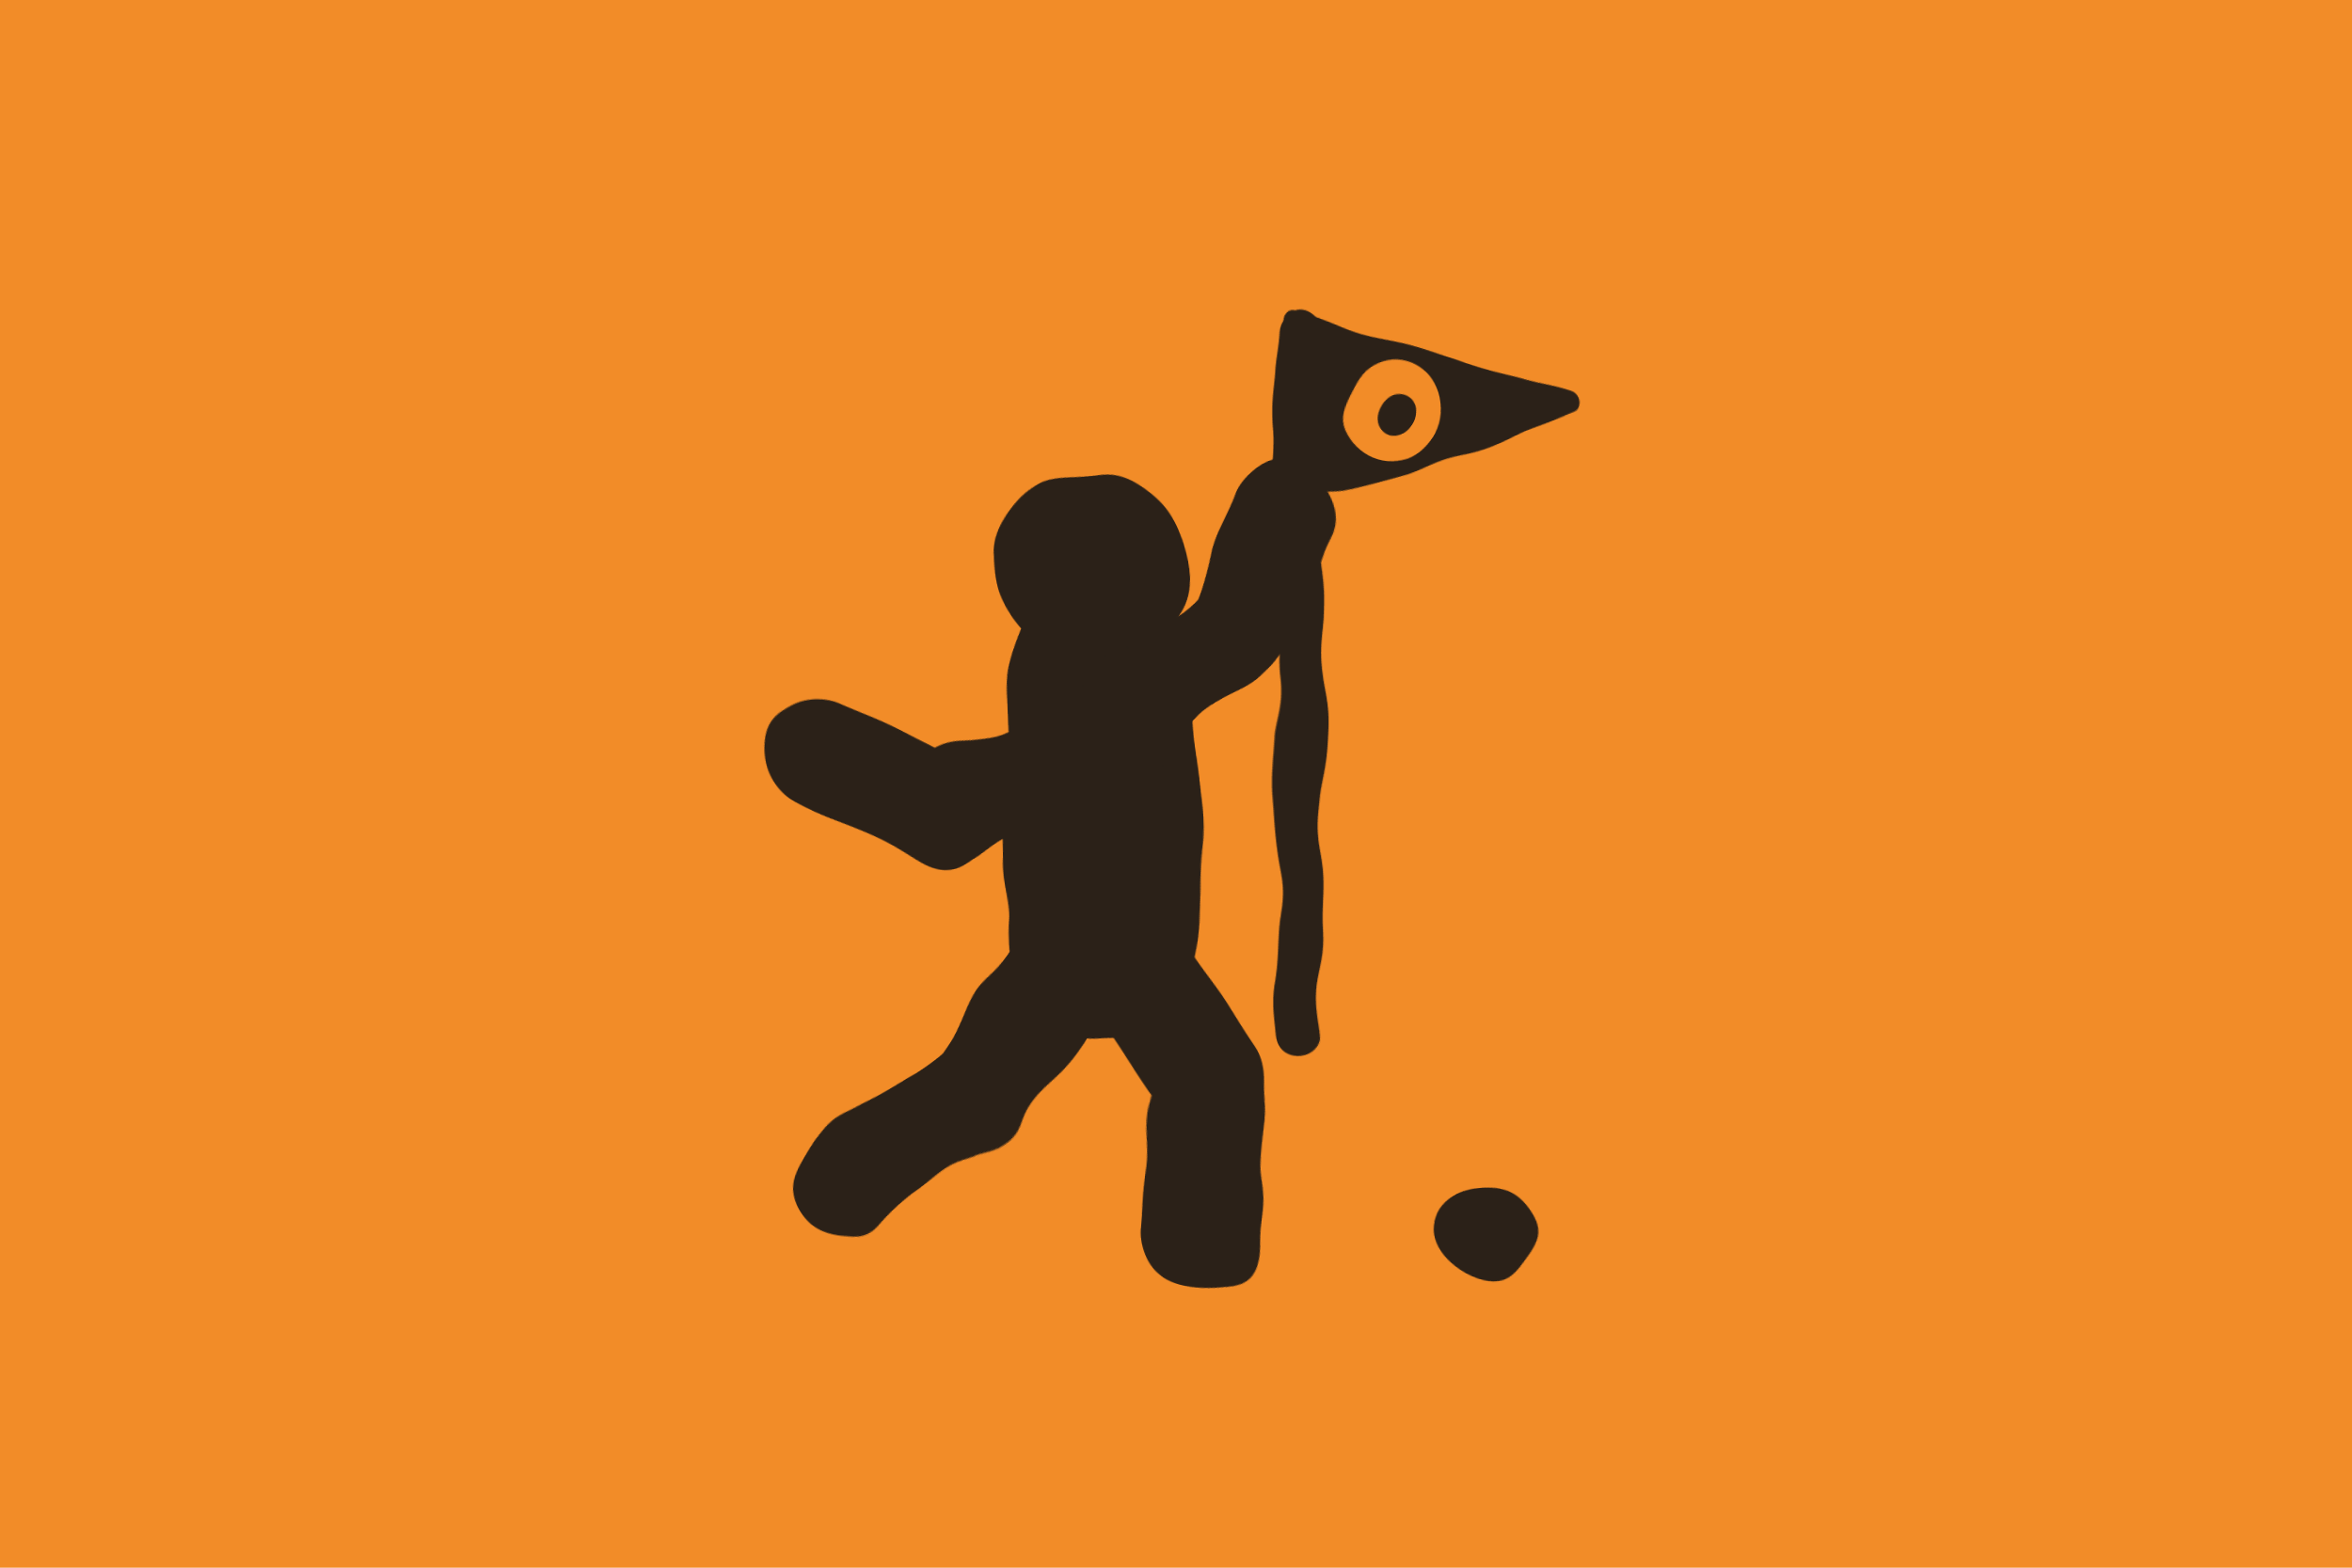
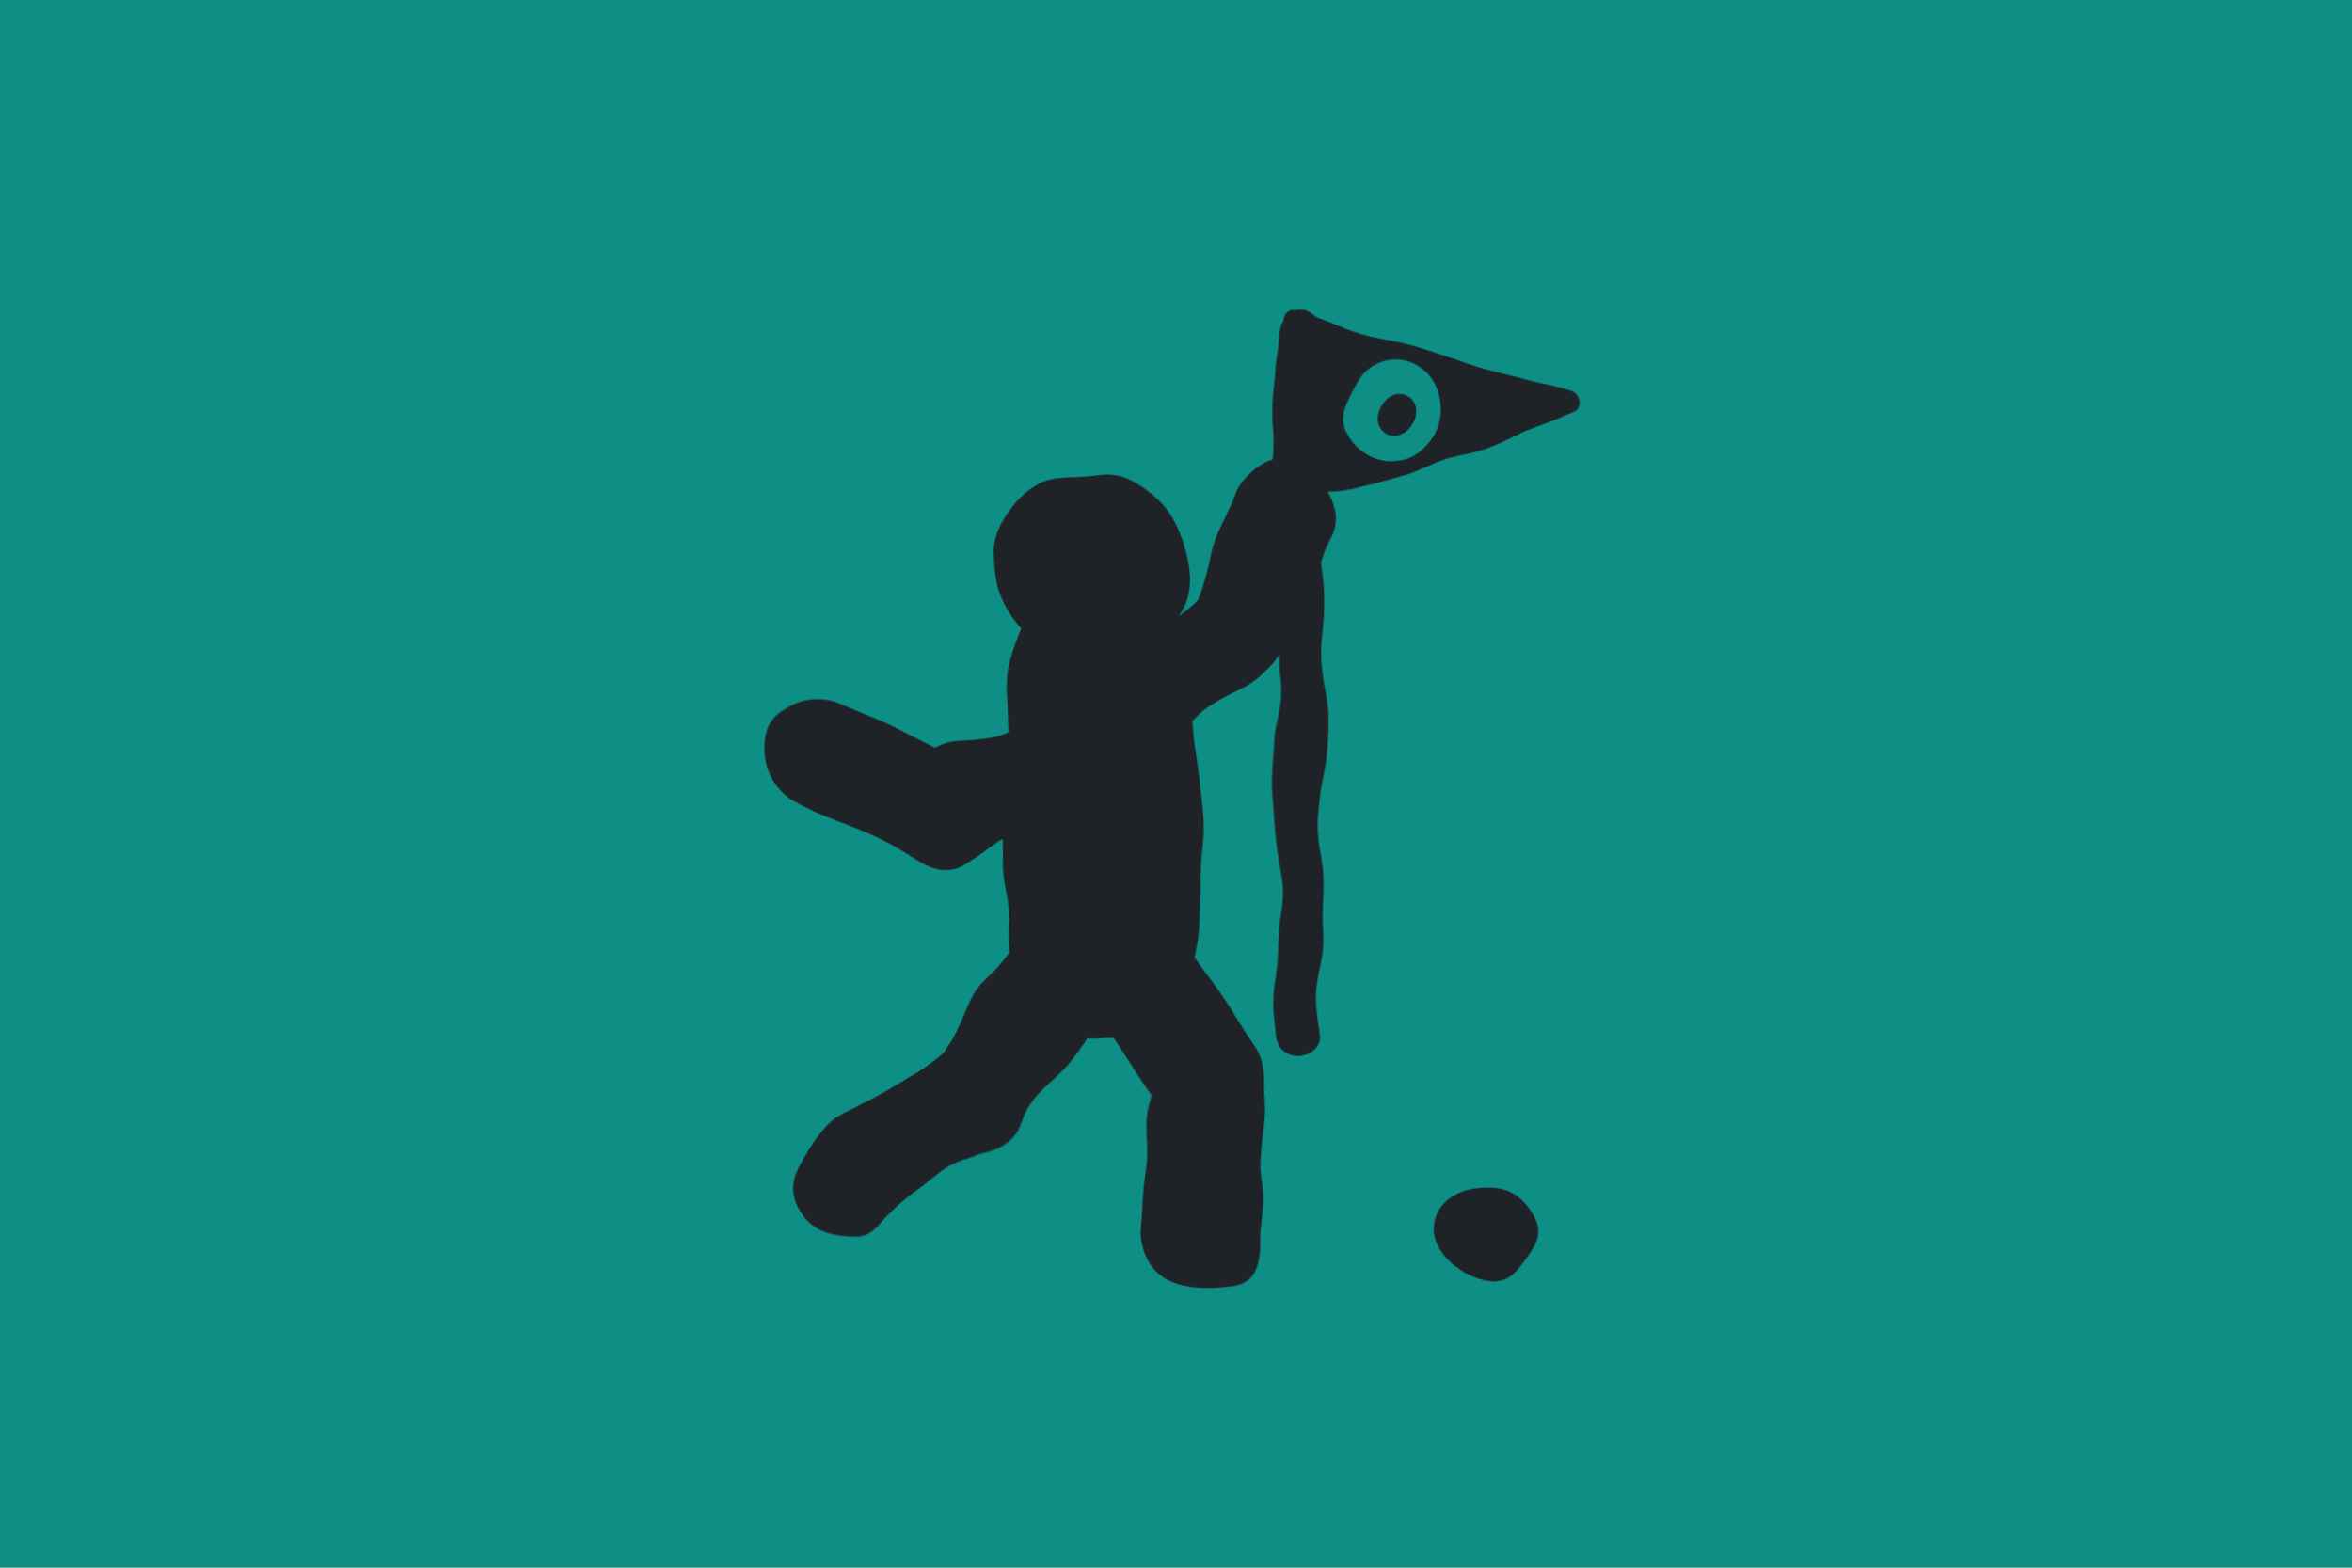
<svg xmlns="http://www.w3.org/2000/svg" width="1200" height="800" viewBox="0 0 1200 800">
  <defs>
    <filter id="cut" x="-20%" y="-20%" width="140%" height="140%">
      <feTurbulence type="fractalNoise" baseFrequency="0.016" numOctaves="2" seed="7" />
      <feDisplacementMap in="SourceGraphic" scale="16" />
    </filter>
  </defs>
-   <rect width="1200" height="800" fill="#F28C28" />
+   <rect width="1200" height="800" fill="#0E8F85" />
  <g transform="translate(560 470)" filter="url(#cut)">
-     <g fill="none" stroke="#2B2118" stroke-linecap="round" stroke-linejoin="round">
+     <g fill="none" stroke="#1F2328" stroke-linecap="round" stroke-linejoin="round">
      <path d="M0 -120 L4 10" stroke-width="100" />
      <path d="M0 -95 L-80 -55 L-145 -88" stroke-width="54" />
      <path d="M8 -100 L70 -150 L96 -205" stroke-width="54" />
      <path d="M-6 10 L-62 85 L-128 132" stroke-width="58" />
      <path d="M10 10 L58 82 L52 160" stroke-width="58" />
      <path d="M104 -300 L104 60" stroke-width="22" />
    </g>
-     <circle cx="-4" cy="-182" r="48" fill="#2B2118" />
-     <path d="M100 -306 L244 -262 L100 -214 Z" fill="#2B2118" stroke="#2B2118" stroke-width="10" stroke-linejoin="round" />
-     <circle cx="150" cy="-261" r="26" fill="#F28C28" />
-     <circle cx="150" cy="-261" r="11" fill="#2B2118" />
-     <ellipse cx="200" cy="160" rx="26" ry="22" fill="#2B2118" />
+     <circle cx="-4" cy="-182" r="48" fill="#1F2328" />
+     <path d="M100 -306 L244 -262 L100 -214 Z" fill="#1F2328" stroke="#1F2328" stroke-width="10" stroke-linejoin="round" />
+     <circle cx="150" cy="-261" r="26" fill="#0E8F85" />
+     <circle cx="150" cy="-261" r="11" fill="#1F2328" />
+     <ellipse cx="200" cy="160" rx="26" ry="22" fill="#1F2328" />
  </g>
</svg>
